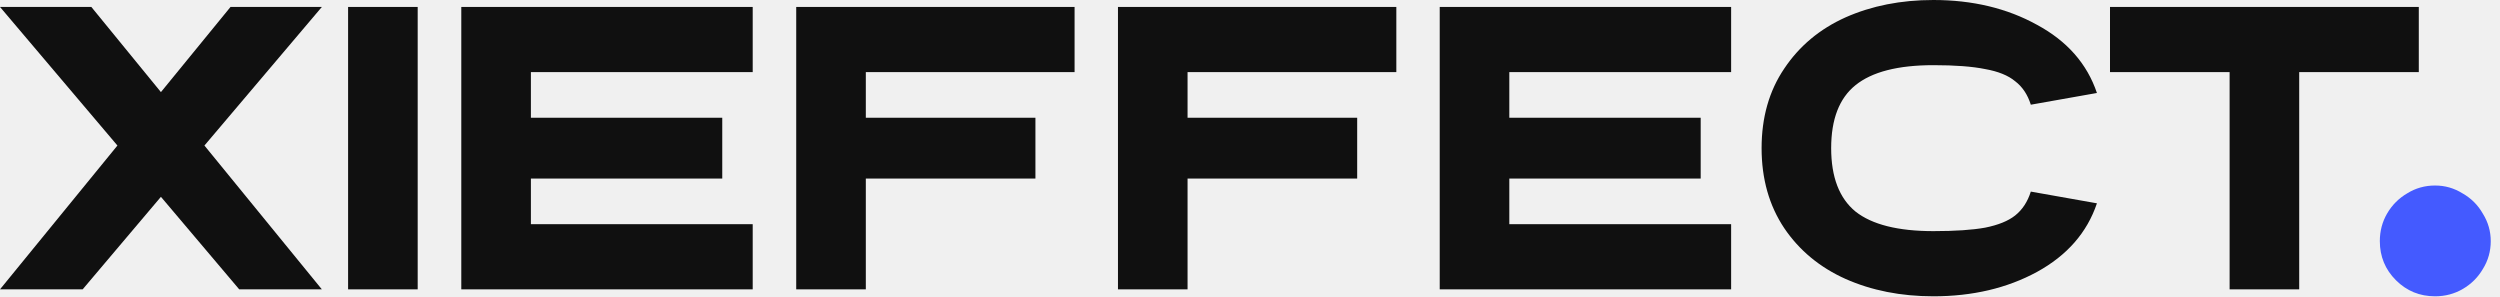
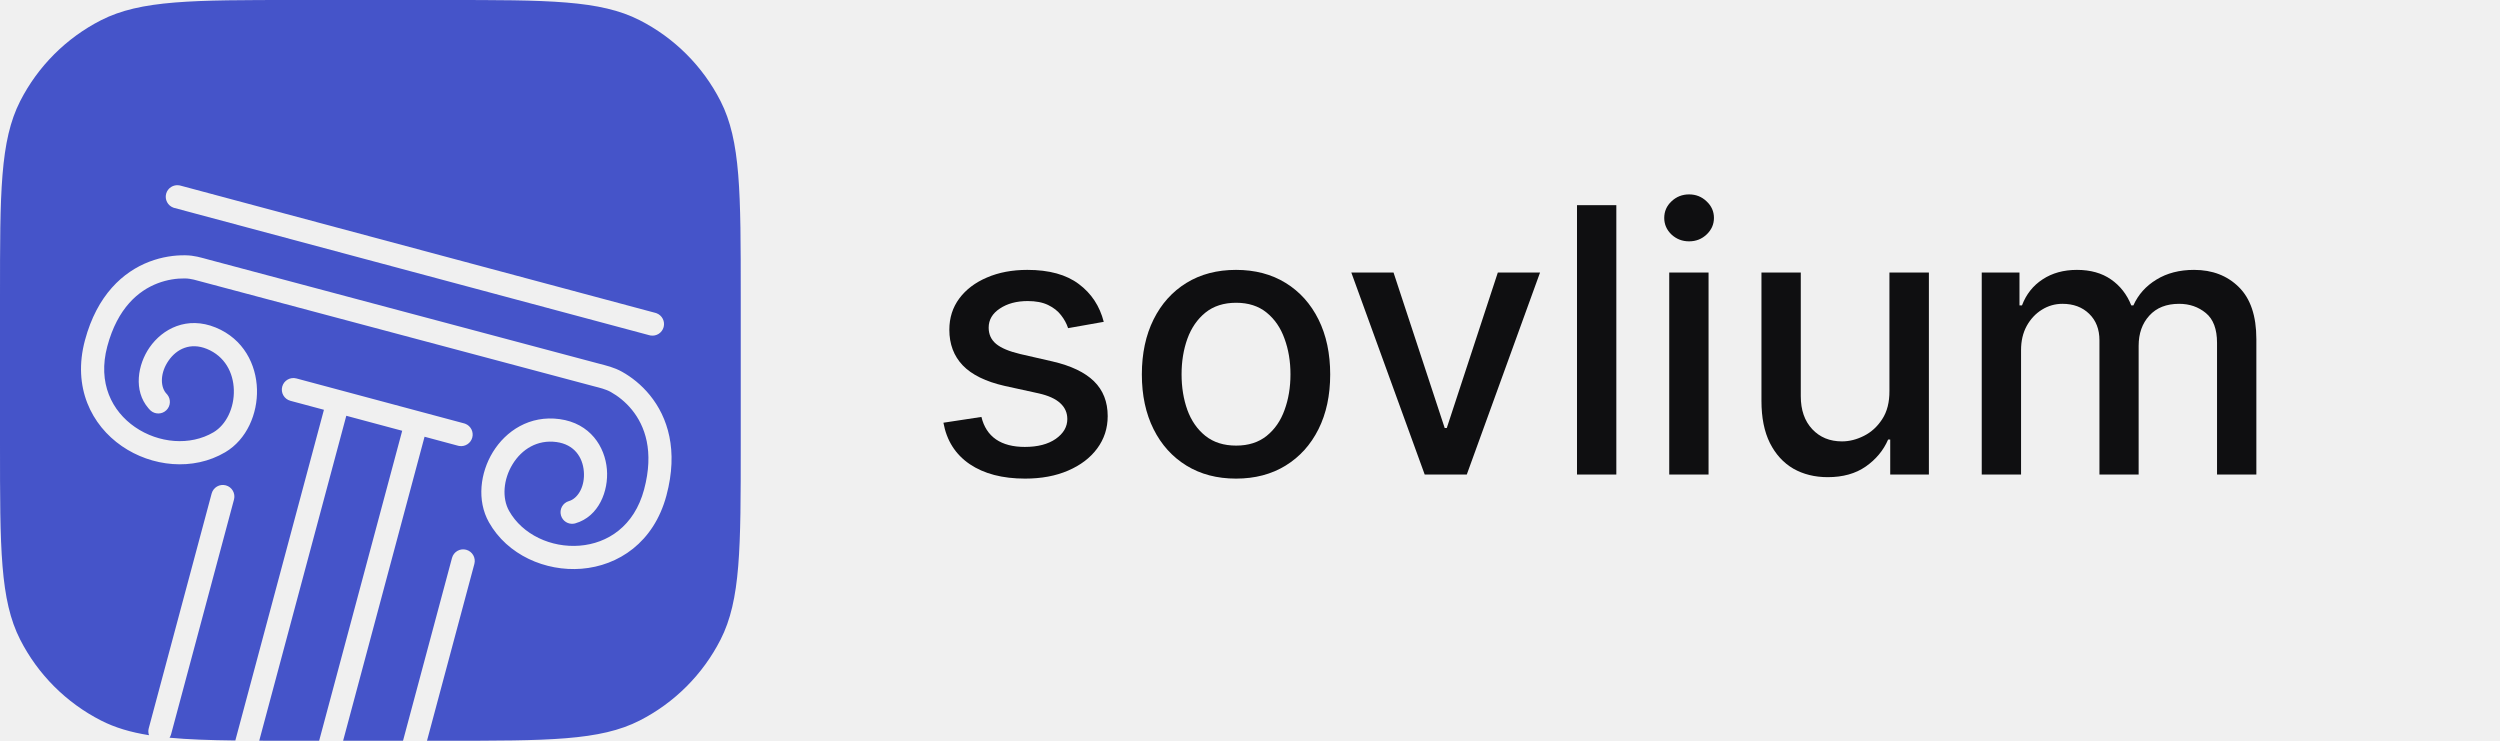
- <svg xmlns="http://www.w3.org/2000/svg" width="135" height="16" viewBox="0 0 135 16" fill="none">
-   <path d="M8.69 4.974L12.448 0.375H17.38L11.039 7.859L17.38 15.625H12.918L8.69 10.628L4.463 15.625H0L6.341 7.859L0 0.375H4.932L8.69 4.974Z" fill="#101010" />
-   <path d="M22.555 0.375V15.625H18.797V0.375H22.555Z" fill="#101010" />
-   <path d="M40.646 0.375V3.894H28.668V6.358H39.002V9.642H28.668V12.106H40.646V15.625H24.91V0.375H40.646Z" fill="#101010" />
-   <path d="M58.027 0.375V3.894H46.754V6.358H55.913V9.642H46.754V15.625H42.996V0.375H58.027Z" fill="#101010" />
-   <path d="M75.402 0.375V3.894H64.128V6.358H73.288V9.642H64.128V15.625H60.37V0.375H75.402Z" fill="#101010" />
-   <path d="M93.481 0.375V3.894H81.503V6.358H91.837V9.642H81.503V12.106H93.481V15.625H77.745V0.375H93.481Z" fill="#101010" />
-   <path d="M104.403 16C102.649 16 101.068 15.687 99.659 15.062C98.265 14.436 97.161 13.521 96.347 12.317C95.533 11.097 95.126 9.658 95.126 8C95.126 6.342 95.533 4.911 96.347 3.707C97.161 2.487 98.265 1.564 99.659 0.938C101.068 0.313 102.649 0 104.403 0C106.517 0 108.38 0.446 109.993 1.337C111.621 2.213 112.702 3.441 113.234 5.021L109.664 5.654C109.492 5.107 109.21 4.684 108.818 4.387C108.443 4.074 107.902 3.855 107.198 3.73C106.509 3.589 105.577 3.519 104.403 3.519C102.493 3.519 101.091 3.879 100.199 4.598C99.322 5.302 98.883 6.436 98.883 8C98.883 9.564 99.322 10.706 100.199 11.425C101.091 12.129 102.493 12.481 104.403 12.481C105.577 12.481 106.509 12.418 107.198 12.293C107.902 12.152 108.443 11.934 108.818 11.636C109.21 11.324 109.492 10.893 109.664 10.346L113.234 10.979C112.702 12.559 111.621 13.795 109.993 14.686C108.38 15.562 106.517 16 104.403 16Z" fill="#101010" />
-   <path d="M130.615 3.894H124.157V15.625H120.399V3.894H113.94V0.375H130.615V3.894Z" fill="#101010" />
-   <path d="M131.494 16C130.664 16 129.959 15.711 129.38 15.132C128.801 14.553 128.511 13.85 128.511 13.021C128.511 12.473 128.644 11.973 128.91 11.519C129.176 11.066 129.536 10.706 129.991 10.44C130.445 10.158 130.946 10.018 131.494 10.018C132.026 10.018 132.519 10.158 132.973 10.44C133.443 10.706 133.811 11.073 134.077 11.543C134.359 11.996 134.5 12.489 134.5 13.021C134.5 13.568 134.359 14.068 134.077 14.522C133.811 14.976 133.451 15.335 132.997 15.601C132.543 15.867 132.042 16 131.494 16Z" fill="#445AFF" />
+ <svg xmlns="http://www.w3.org/2000/svg" width="216" height="64" viewBox="0 0 216 64" fill="none">
+   <path d="M95.364 27.807L92.284 28.352C92.155 27.958 91.951 27.583 91.671 27.227C91.398 26.871 91.027 26.579 90.557 26.352C90.087 26.125 89.5 26.011 88.796 26.011C87.833 26.011 87.03 26.227 86.386 26.659C85.743 27.083 85.421 27.633 85.421 28.307C85.421 28.89 85.636 29.36 86.068 29.716C86.5 30.072 87.197 30.364 88.159 30.591L90.932 31.227C92.538 31.599 93.735 32.17 94.523 32.943C95.311 33.716 95.705 34.72 95.705 35.955C95.705 37 95.402 37.932 94.796 38.75C94.197 39.561 93.36 40.197 92.284 40.659C91.216 41.121 89.977 41.352 88.568 41.352C86.614 41.352 85.019 40.936 83.784 40.102C82.549 39.261 81.792 38.068 81.511 36.523L84.796 36.023C85 36.879 85.421 37.526 86.057 37.966C86.693 38.398 87.523 38.614 88.546 38.614C89.659 38.614 90.549 38.383 91.216 37.92C91.883 37.451 92.216 36.879 92.216 36.205C92.216 35.659 92.011 35.201 91.602 34.83C91.201 34.458 90.583 34.178 89.75 33.989L86.796 33.341C85.167 32.97 83.962 32.379 83.182 31.568C82.409 30.758 82.023 29.731 82.023 28.489C82.023 27.458 82.311 26.557 82.886 25.784C83.462 25.011 84.258 24.409 85.273 23.977C86.288 23.538 87.451 23.318 88.761 23.318C90.648 23.318 92.133 23.727 93.216 24.546C94.299 25.356 95.015 26.443 95.364 27.807Z" fill="#0F0F11" />
+   <path d="M106.793 41.352C105.156 41.352 103.728 40.977 102.509 40.227C101.289 39.477 100.342 38.428 99.668 37.08C98.993 35.731 98.656 34.155 98.656 32.352C98.656 30.542 98.993 28.958 99.668 27.602C100.342 26.246 101.289 25.193 102.509 24.443C103.728 23.693 105.156 23.318 106.793 23.318C108.429 23.318 109.857 23.693 111.077 24.443C112.297 25.193 113.243 26.246 113.918 27.602C114.592 28.958 114.929 30.542 114.929 32.352C114.929 34.155 114.592 35.731 113.918 37.08C113.243 38.428 112.297 39.477 111.077 40.227C109.857 40.977 108.429 41.352 106.793 41.352ZM106.804 38.5C107.865 38.5 108.743 38.22 109.44 37.659C110.137 37.099 110.653 36.352 110.986 35.42C111.327 34.489 111.497 33.462 111.497 32.341C111.497 31.227 111.327 30.204 110.986 29.273C110.653 28.333 110.137 27.579 109.44 27.011C108.743 26.443 107.865 26.159 106.804 26.159C105.736 26.159 104.85 26.443 104.145 27.011C103.448 27.579 102.929 28.333 102.588 29.273C102.255 30.204 102.088 31.227 102.088 32.341C102.088 33.462 102.255 34.489 102.588 35.42C102.929 36.352 103.448 37.099 104.145 37.659C104.85 38.22 105.736 38.5 106.804 38.5Z" fill="#0F0F11" />
+   <path d="M133.06 23.546L126.73 41H123.094L116.753 23.546H120.401L124.821 36.977H125.003L129.412 23.546H133.06Z" fill="#0F0F11" />
+   <path d="M139.651 17.727V41H136.253V17.727H139.651Z" fill="#0F0F11" />
+   <path d="M144.222 41V23.546H147.619V41H144.222ZM145.938 20.852C145.347 20.852 144.839 20.655 144.415 20.261C143.998 19.86 143.79 19.383 143.79 18.829C143.79 18.269 143.998 17.792 144.415 17.398C144.839 16.996 145.347 16.796 145.938 16.796C146.529 16.796 147.032 16.996 147.449 17.398C147.873 17.792 148.085 18.269 148.085 18.829C148.085 19.383 147.873 19.86 147.449 20.261C147.032 20.655 146.529 20.852 145.938 20.852Z" fill="#0F0F11" />
+   <path d="M163.247 33.761V23.546H166.656V41H163.315V37.977H163.134C162.732 38.909 162.088 39.686 161.202 40.307C160.323 40.92 159.228 41.227 157.918 41.227C156.797 41.227 155.804 40.981 154.94 40.489C154.084 39.989 153.41 39.25 152.918 38.273C152.433 37.295 152.19 36.087 152.19 34.648V23.546H155.588V34.239C155.588 35.428 155.918 36.375 156.577 37.08C157.236 37.784 158.092 38.136 159.145 38.136C159.781 38.136 160.414 37.977 161.043 37.659C161.679 37.341 162.206 36.86 162.622 36.216C163.047 35.572 163.255 34.754 163.247 33.761Z" fill="#0F0F11" />
+   <path d="M171.222 41V23.546H174.483V26.386H174.699C175.063 25.424 175.657 24.674 176.483 24.136C177.309 23.591 178.297 23.318 179.449 23.318C180.616 23.318 181.593 23.591 182.381 24.136C183.176 24.682 183.763 25.432 184.142 26.386H184.324C184.741 25.454 185.404 24.712 186.313 24.159C187.222 23.599 188.305 23.318 189.563 23.318C191.146 23.318 192.438 23.814 193.438 24.807C194.445 25.799 194.949 27.296 194.949 29.296V41H191.551V29.614C191.551 28.432 191.229 27.576 190.585 27.046C189.941 26.515 189.172 26.25 188.279 26.25C187.172 26.25 186.313 26.591 185.699 27.273C185.085 27.947 184.779 28.814 184.779 29.875V41H181.392V29.398C181.392 28.451 181.097 27.689 180.506 27.114C179.915 26.538 179.146 26.25 178.199 26.25C177.555 26.25 176.96 26.421 176.415 26.761C175.877 27.095 175.441 27.561 175.108 28.159C174.782 28.758 174.619 29.451 174.619 30.239V41H171.222Z" fill="#0F0F11" />
+   <g clip-path="url(#clip0_1824_273)">
+     <path d="M34.75 37.218L27.574 64H25.6C24.463 64 23.398 64 22.398 63.996L29.92 35.923L34.75 37.218ZM38.4 0C47.361 3.65342e-10 51.841 0 55.264 1.744C58.274 3.278 60.722 5.726 62.256 8.736C64 12.159 64 16.639 64 25.6V38.4C64 47.361 64 51.841 62.256 55.264C60.722 58.274 58.274 60.722 55.264 62.256C51.841 64 47.361 64 38.4 64H36.892L40.985 48.724C41.128 48.19 40.812 47.641 40.278 47.498C39.745 47.355 39.196 47.672 39.053 48.205L34.821 64H29.645L36.682 37.734L39.58 38.512L39.681 38.533C40.181 38.614 40.671 38.304 40.805 37.805C40.939 37.305 40.669 36.791 40.195 36.611L40.098 36.58L25.608 32.697C25.075 32.555 24.527 32.871 24.384 33.404C24.241 33.938 24.558 34.486 25.091 34.629L27.988 35.405L20.332 63.98C18.113 63.954 16.252 63.89 14.646 63.739C14.706 63.651 14.753 63.552 14.782 63.443L20.218 43.158C20.36 42.625 20.044 42.077 19.511 41.934C18.977 41.791 18.429 42.108 18.286 42.641L12.851 62.926C12.796 63.13 12.809 63.337 12.875 63.522C11.267 63.264 9.937 62.867 8.736 62.256C5.726 60.722 3.278 58.274 1.744 55.264C0 51.841 3.65342e-10 47.361 0 38.4V25.6C3.65342e-10 16.639 0 12.159 1.744 8.736C3.278 5.726 5.726 3.278 8.736 1.744C12.159 0 16.639 3.68932e-10 25.6 0H38.4ZM15.998 22.057C15.089 22.044 14.004 22.188 12.896 22.613C10.637 23.481 8.39 25.482 7.339 29.403C6.251 33.463 7.903 36.735 10.528 38.545C13.1 40.318 16.669 40.725 19.465 39.07C21.334 37.964 22.262 35.733 22.203 33.638C22.143 31.503 21.054 29.288 18.637 28.298C16.163 27.285 14.042 28.403 12.922 30.019C11.9 31.493 11.505 33.745 12.825 35.274L12.959 35.42L13.033 35.49C13.421 35.817 14.001 35.803 14.373 35.443C14.745 35.083 14.778 34.504 14.464 34.106L14.396 34.029L14.3 33.916C13.846 33.313 13.848 32.193 14.565 31.157C15.266 30.146 16.448 29.562 17.879 30.148C19.418 30.779 20.162 32.18 20.204 33.693C20.247 35.247 19.545 36.698 18.446 37.349C16.426 38.544 13.699 38.301 11.664 36.898C9.684 35.533 8.418 33.105 9.271 29.921C10.161 26.598 11.97 25.112 13.613 24.48C14.457 24.156 15.286 24.047 15.97 24.057C16.528 24.064 16.968 24.223 17.492 24.358L51.312 33.373C51.81 33.505 52.323 33.617 52.777 33.871C53.374 34.205 54.038 34.714 54.606 35.416C55.714 36.785 56.538 38.976 55.648 42.299C54.794 45.483 52.484 46.953 50.086 47.145C47.622 47.343 45.139 46.19 43.987 44.145C43.361 43.031 43.479 41.423 44.293 40.1C45.086 38.81 46.431 37.969 48.079 38.192C49.611 38.4 50.342 39.497 50.443 40.723C50.547 41.979 49.989 42.95 49.294 43.245L49.154 43.295C48.624 43.447 48.316 44.001 48.468 44.531C48.61 45.029 49.106 45.331 49.605 45.241L49.704 45.218C51.749 44.633 52.589 42.404 52.437 40.559C52.275 38.599 50.997 36.57 48.348 36.211C45.759 35.86 43.708 37.233 42.589 39.052C41.491 40.837 41.179 43.233 42.244 45.126C43.838 47.956 47.133 49.388 50.246 49.139C53.425 48.884 56.491 46.876 57.579 42.816C58.63 38.895 57.684 36.04 56.161 34.158C55.415 33.236 54.546 32.568 53.753 32.125C53.045 31.73 52.411 31.596 51.745 31.418L18.089 22.448C17.322 22.243 16.808 22.068 15.998 22.057ZM15.479 16.013C14.979 15.932 14.489 16.241 14.354 16.741C14.221 17.241 14.491 17.755 14.965 17.935L15.062 17.966L56.114 28.966L56.214 28.987C56.714 29.068 57.205 28.759 57.339 28.259C57.473 27.759 57.203 27.245 56.728 27.065L56.632 27.034L15.58 16.034L15.479 16.013Z" fill="#4554C9" />
+   </g>
+   <defs>
+     <clipPath id="clip0_1824_273">
+       <rect width="64" height="64" fill="white" />
+     </clipPath>
+   </defs>
</svg>
